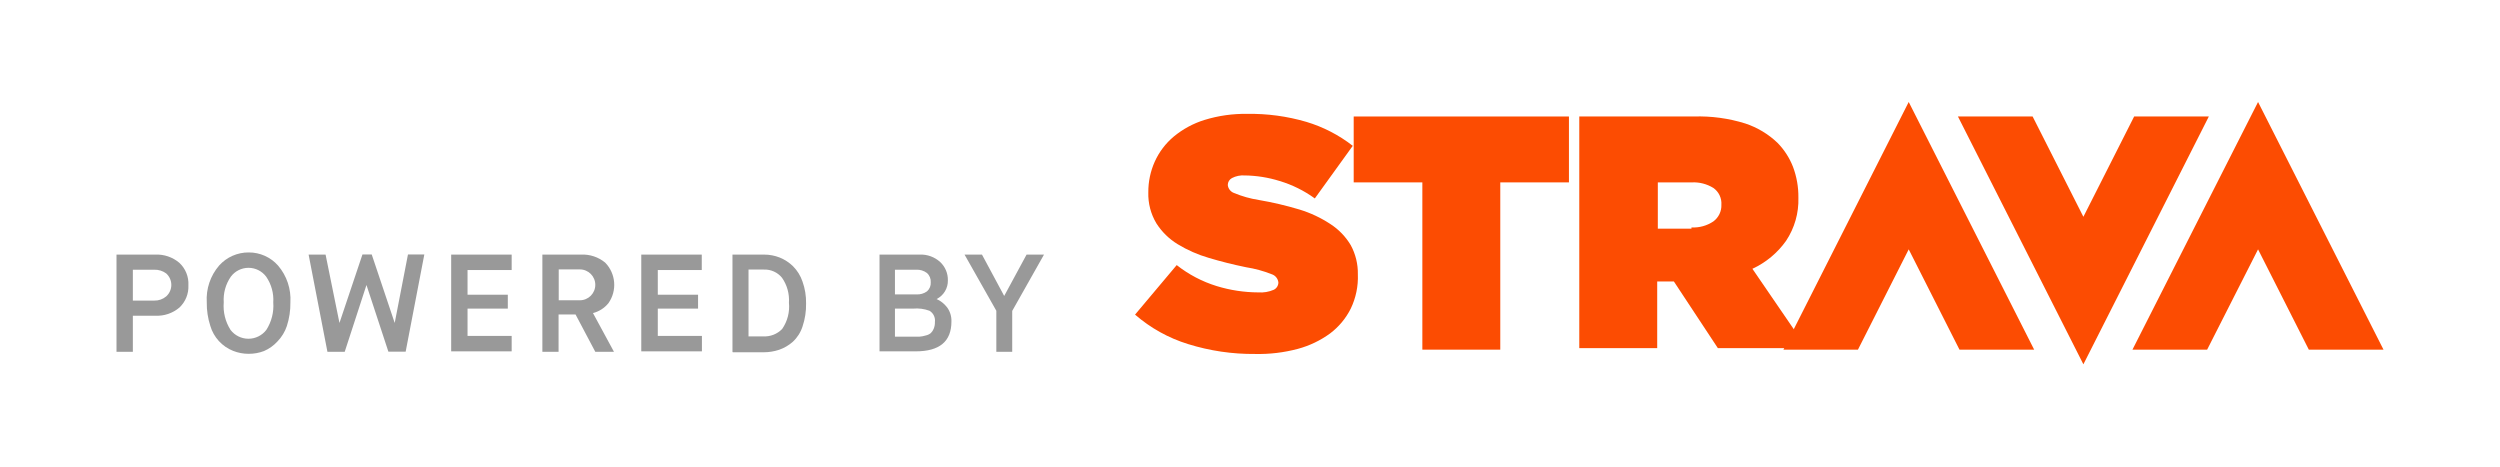
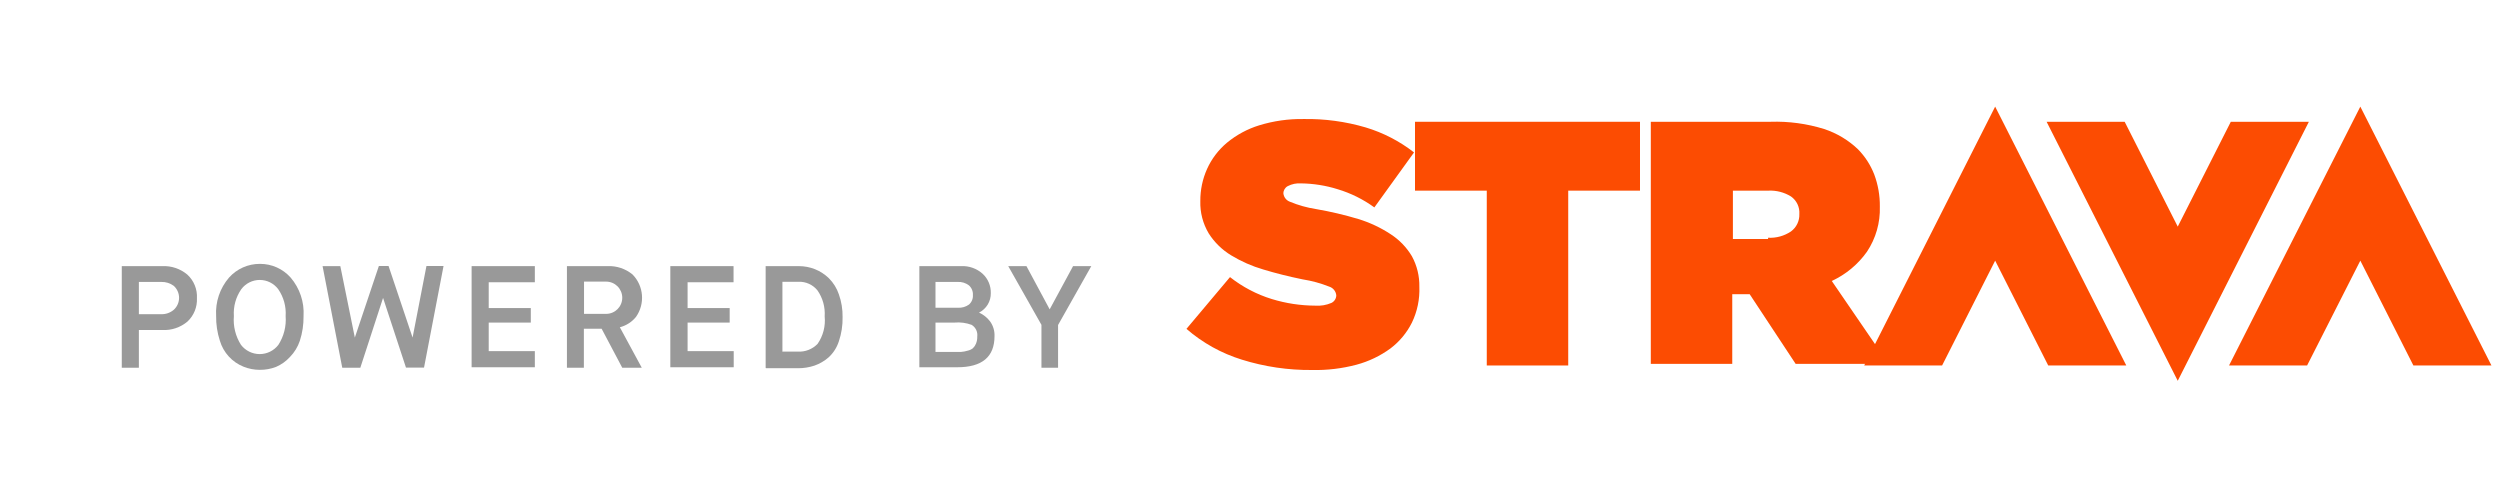
- <svg xmlns="http://www.w3.org/2000/svg" id="strava_outlined" viewBox="0 0 162.02 30.21">
+ <svg xmlns="http://www.w3.org/2000/svg" id="strava_outlined" viewBox="0 0 155.00 30.21">
  <defs>
    <style>.cls-1{fill:#fc4c02;}.cls-2{fill:#999;}</style>
  </defs>
  <path class="cls-1" d="M81.34,22.94A14.15,14.15,0,0,1,77,22.3a9.54,9.54,0,0,1-3.44-1.91l2.7-3.21a8,8,0,0,0,2.59,1.36,9.31,9.31,0,0,0,2.7.41,2.13,2.13,0,0,0,1-.17,0.53,0.53,0,0,0,.3-0.47v0a0.63,0.63,0,0,0-.44-0.54,7.69,7.69,0,0,0-1.65-.45q-1.27-.26-2.43-0.61a8.35,8.35,0,0,1-2-.88,4.27,4.27,0,0,1-1.39-1.36,3.69,3.69,0,0,1-.52-2v0a4.78,4.78,0,0,1,.42-2,4.57,4.57,0,0,1,1.23-1.62,5.85,5.85,0,0,1,2-1.08,8.9,8.9,0,0,1,2.75-.39,12.87,12.87,0,0,1,3.85.52,9.18,9.18,0,0,1,3,1.55l-2.46,3.41a7.57,7.57,0,0,0-2.28-1.13,7.93,7.93,0,0,0-2.26-.36,1.56,1.56,0,0,0-.83.17,0.51,0.51,0,0,0-.27.45v0a0.62,0.62,0,0,0,.41.52,7,7,0,0,0,1.6.45,22.37,22.37,0,0,1,2.64.62,7.8,7.8,0,0,1,2,.94,4.16,4.16,0,0,1,1.32,1.37A3.81,3.81,0,0,1,88,17.78v0A4.69,4.69,0,0,1,87.54,20a4.57,4.57,0,0,1-1.34,1.61,6.35,6.35,0,0,1-2.09,1A9.87,9.87,0,0,1,81.34,22.94Z" />
  <path class="cls-1" d="M92.18,11.82H87.73V7.55h13.95v4.27H97.23V22.66H92.18V11.82Z" />
  <path class="cls-1" d="M102.39,7.55h7.38A10.1,10.1,0,0,1,113.1,8a5.54,5.54,0,0,1,2.1,1.26,4.61,4.61,0,0,1,1,1.55,5.48,5.48,0,0,1,.35,2v0a4.77,4.77,0,0,1-.8,2.8,5.5,5.5,0,0,1-2.18,1.81l3.52,5.14h-5.76l-2.85-4.32h-1.08v4.32h-5.05V7.55Zm7.23,7.19a2.32,2.32,0,0,0,1.42-.39,1.28,1.28,0,0,0,.52-1.08v0a1.23,1.23,0,0,0-.52-1.09,2.44,2.44,0,0,0-1.4-.36h-2.2v3h2.18Z" />
  <polygon class="cls-1" points="146.34 16.16 149.63 22.66 154.47 22.66 146.34 6.61 138.2 22.66 143.04 22.66 146.34 16.16" />
  <polygon class="cls-1" points="123.7 16.16 126.99 22.66 131.83 22.66 123.7 6.61 115.58 22.66 120.41 22.66 123.7 16.16" />
  <polygon class="cls-1" points="135.02 14.05 131.73 7.55 126.89 7.55 135.02 23.61 143.15 7.55 138.31 7.55 135.02 14.05" />
  <path class="cls-2" d="M7.55,22.8V16.5h2.51a2.25,2.25,0,0,1,1.56.53,1.85,1.85,0,0,1,.59,1.46,1.86,1.86,0,0,1-.58,1.44,2.23,2.23,0,0,1-1.57.53H8.61V22.8H7.55Zm1.06-3.32H10a1.14,1.14,0,0,0,.77-0.27,1,1,0,0,0,0-1.49A1.23,1.23,0,0,0,10,17.48H8.61v2Z" />
  <path class="cls-2" d="M17.11,22.75a2.74,2.74,0,0,1-1,.18,2.7,2.7,0,0,1-1-.19,2.5,2.5,0,0,1-1.48-1.62,4.75,4.75,0,0,1-.23-1.53,3.33,3.33,0,0,1,.8-2.38,2.55,2.55,0,0,1,1.92-.85,2.52,2.52,0,0,1,1.9.85,3.36,3.36,0,0,1,.8,2.39,4.75,4.75,0,0,1-.23,1.53,2.63,2.63,0,0,1-.61,1A2.53,2.53,0,0,1,17.11,22.75Zm-2.17-1.37a1.46,1.46,0,0,0,2.32,0,2.89,2.89,0,0,0,.45-1.78,2.64,2.64,0,0,0-.46-1.67,1.43,1.43,0,0,0-2.29,0,2.62,2.62,0,0,0-.46,1.67A2.88,2.88,0,0,0,14.94,21.38Z" />
  <path class="cls-2" d="M21.22,22.8L20,16.5H21.1L22,20.93h0l1.49-4.44h0.6l1.49,4.44h0l0.86-4.44h1.06l-1.21,6.3H25.17l-1.42-4.32h0L22.34,22.8H21.22Z" />
  <path class="cls-2" d="M29.24,22.8V16.5h3.92v1H30.3V19.1h2.61V20H30.3v1.77h2.86v1H29.24Z" />
  <path class="cls-2" d="M35.15,22.8V16.5h2.51a2.28,2.28,0,0,1,1.56.52,2.06,2.06,0,0,1,.21,2.63,1.9,1.9,0,0,1-1,.64l1.36,2.51H38.58l-1.28-2.42h-1.1V22.8H35.15Zm1.06-3.34h1.37a1,1,0,1,0,0-2H36.21v2Z" />
  <path class="cls-2" d="M41.56,22.8V16.5h3.92v1H42.63V19.1h2.61V20H42.63v1.77h2.86v1H41.56Z" />
  <path class="cls-2" d="M47.47,22.8V16.5h2.06a2.73,2.73,0,0,1,1,.19,2.67,2.67,0,0,1,.86.56,2.57,2.57,0,0,1,.62,1,4,4,0,0,1,.23,1.41,4.39,4.39,0,0,1-.23,1.5,2.31,2.31,0,0,1-.64,1,2.68,2.68,0,0,1-.88.51,3.17,3.17,0,0,1-1,.16h-2Zm1.06-1h0.93a1.58,1.58,0,0,0,1.23-.48,2.54,2.54,0,0,0,.44-1.7A2.53,2.53,0,0,0,50.68,18a1.44,1.44,0,0,0-1.17-.53h-1v4.34Z" />
  <path class="cls-2" d="M57,22.8V16.5h2.59a1.86,1.86,0,0,1,1.34.48,1.58,1.58,0,0,1,.5,1.19,1.32,1.32,0,0,1-.73,1.21v0a1.79,1.79,0,0,1,.68.54,1.46,1.46,0,0,1,.28.92q0,1.93-2.31,1.93H57ZM58,19.08h1.39a1.06,1.06,0,0,0,.69-0.2,0.72,0.72,0,0,0,.24-0.59,0.74,0.74,0,0,0-.25-0.6,1.06,1.06,0,0,0-.7-0.21H58v1.6Zm0,2.74h1.58A1.89,1.89,0,0,0,60,21.74a0.77,0.77,0,0,0,.32-0.15,0.8,0.8,0,0,0,.19-0.28,1.06,1.06,0,0,0,.08-0.44,0.74,0.74,0,0,0-.35-0.73A2.43,2.43,0,0,0,59.18,20H58v1.85Z" />
  <path class="cls-2" d="M64.57,22.8V20.14L62.51,16.5h1.13l1.44,2.68h0l1.45-2.68h1.13l-2.06,3.65V22.8h-1Z" />
</svg>
